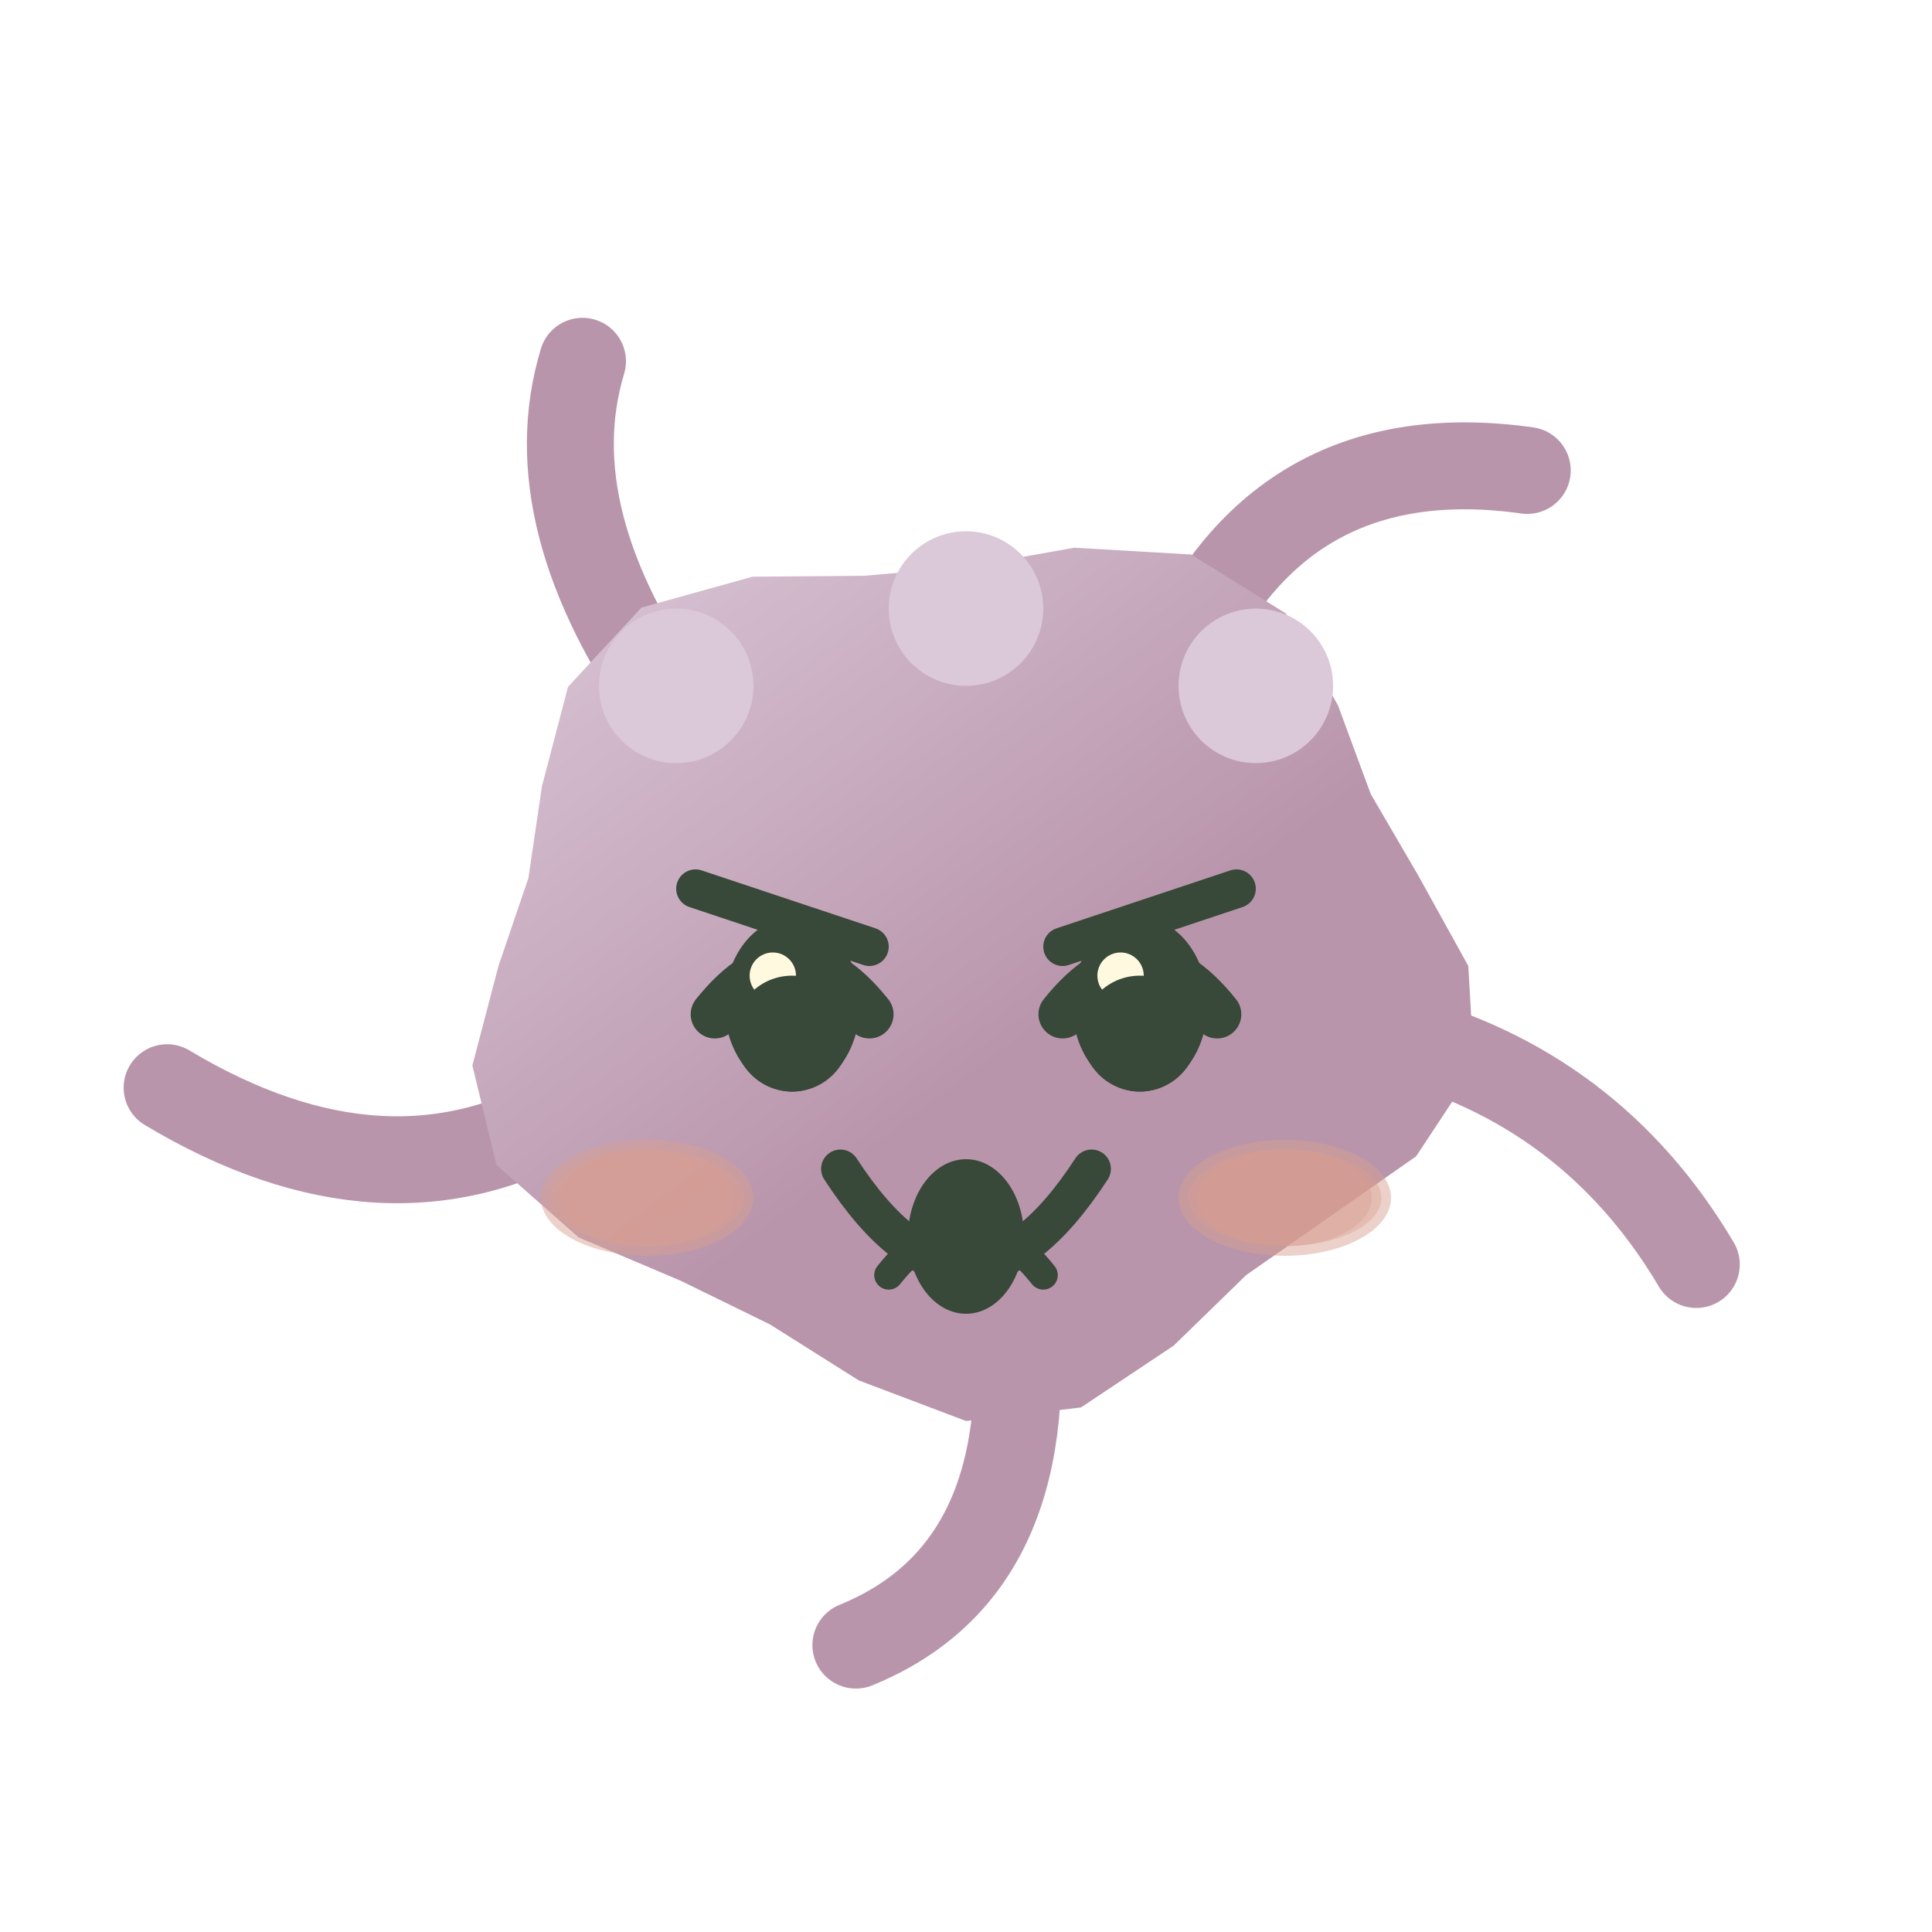
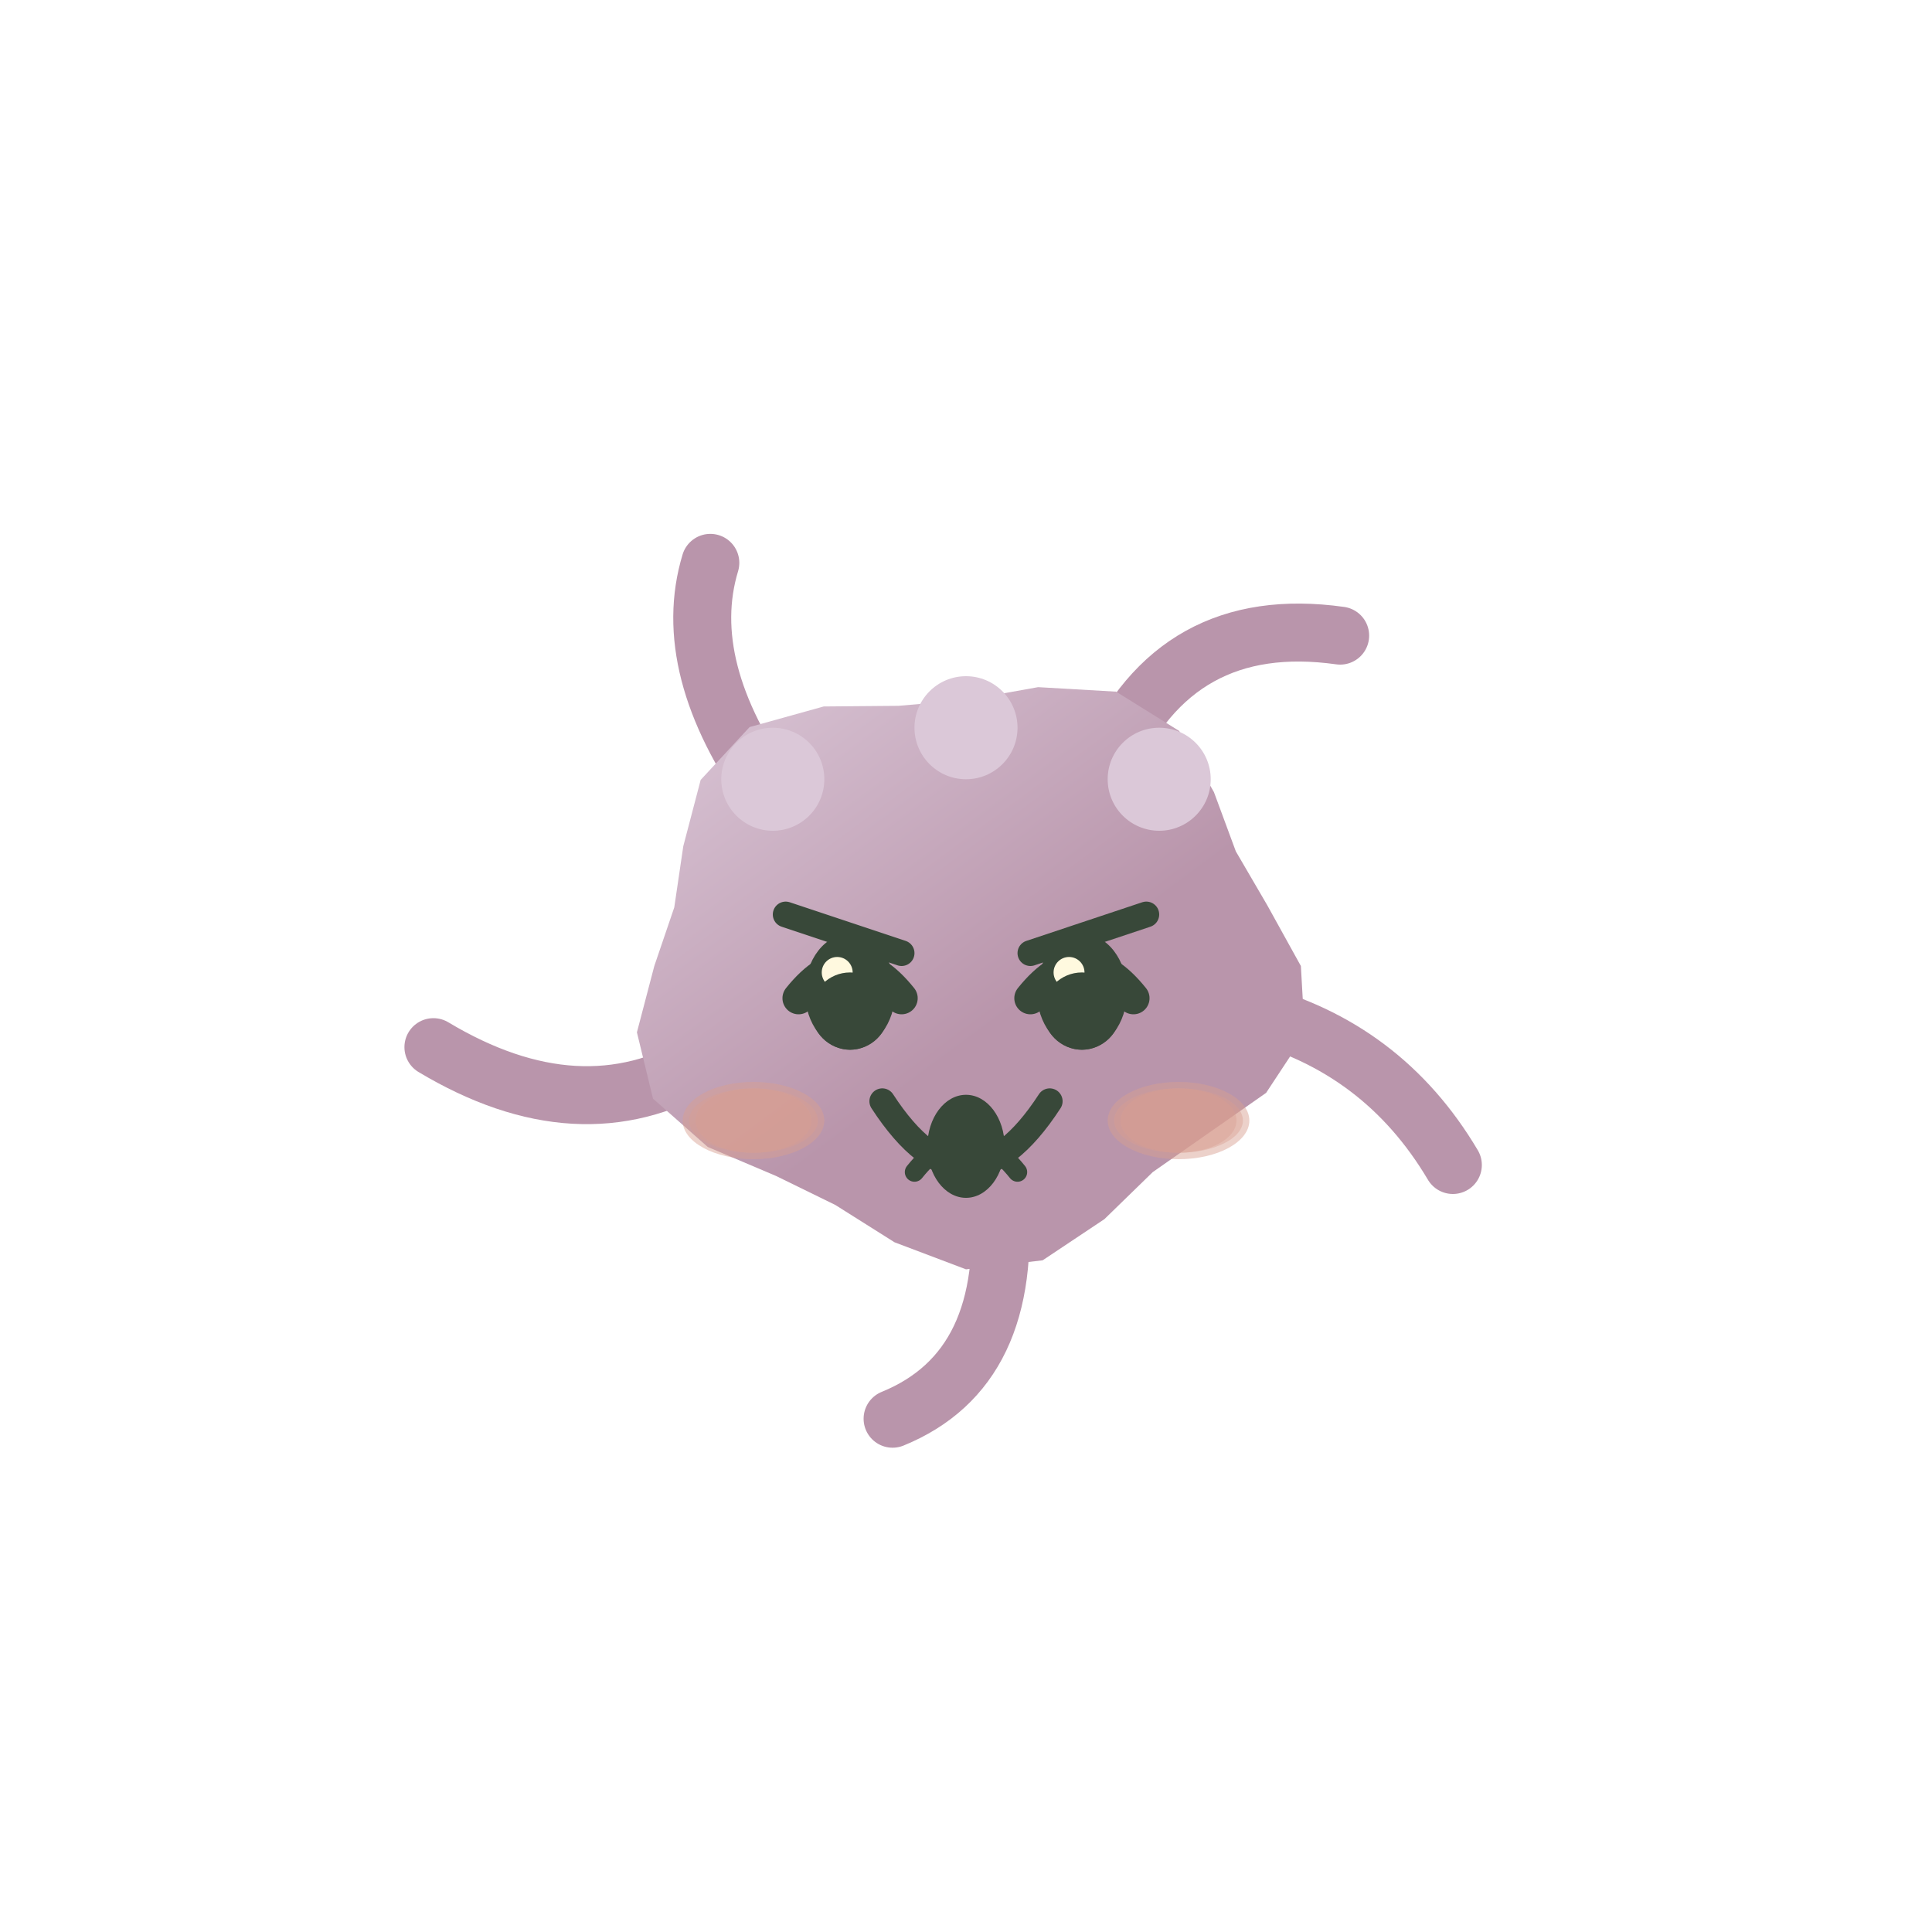
<svg xmlns="http://www.w3.org/2000/svg" width="200" height="200" viewBox="0 0 200 200">
  <defs>
    <linearGradient id="body-gradient" gradientUnits="objectBoundingBox" x1="0%" y1="0%" x2="85%" y2="100%">
      <stop offset="0" stop-color="#dbc8d8" />
      <stop offset="0.6" stop-color="#b995ab" />
      <stop offset="1" stop-color="#b995ab" />
    </linearGradient>
  </defs>
-   <g id="body">
+   <g id="body" transform="translate(33.33333 33.33333) scale(0.6666667)">
    <path id="tentacle-0" d="M144.1 107.2 Q164.7 112.5 175.6 130.9" fill="none" stroke="#b995ab" stroke-width="9" stroke-linecap="round" />
    <path id="tentacle-1" d="M105.1 135.8 Q107.5 162.6 88.6 170.3" fill="none" stroke="#b995ab" stroke-width="9" stroke-linecap="round" />
    <path id="tentacle-2" d="M59.1 115.0 Q40.0 126.2 17.3 112.6" fill="none" stroke="#b995ab" stroke-width="9" stroke-linecap="round" />
    <path id="tentacle-3" d="M69.6 73.5 Q55.4 53.6 60.3 37.4" fill="none" stroke="#b995ab" stroke-width="9" stroke-linecap="round" />
    <path id="tentacle-4" d="M122.1 68.7 Q132.5 45.1 158.1 48.7" fill="none" stroke="#b995ab" stroke-width="9" stroke-linecap="round" />
    <path id="shell" d="M152.0 100.0 L152.6 110.6 L146.6 119.7 L137.3 126.2 L129.0 132.0 L121.5 139.3 L111.9 145.7 L100.0 147.1 L88.9 142.9 L79.7 137.1 L70.5 132.6 L59.9 128.1 L51.4 120.6 L48.9 110.3 L51.6 100.0 L54.7 90.9 L56.1 81.4 L58.8 71.1 L66.4 62.9 L77.9 59.7 L89.5 59.6 L100.0 58.7 L111.2 56.7 L123.3 57.4 L133.1 63.5 L138.5 73.0 L141.9 82.2 L146.8 90.6 Z" fill="url(#body-gradient)" />
    <circle id="spot-0" cx="70" cy="71" r="8" fill="#dbc8d8" />
    <circle id="spot-1" cx="100" cy="63" r="8" fill="#dbc8d8" />
    <circle id="spot-2" cx="130" cy="71" r="8" fill="#dbc8d8" />
  </g>
-   <g id="face-neutral">
+   <g id="face-neutral" transform="translate(33.33333 33.33333) scale(0.6666667)">
    <circle id="neutral-eye-left" cx="82" cy="105" r="6" fill="#384839" />
    <circle id="neutral-eye-right" cx="118" cy="105" r="6" fill="#384839" />
    <circle id="neutral-eye-glint-left" cx="80" cy="102" r="1.8" fill="#fff9df" />
    <circle id="neutral-eye-glint-right" cx="116" cy="102" r="1.8" fill="#fff9df" />
    <path id="neutral-smile" d="M92 127 Q100 133 108 127" fill="none" stroke="#384839" stroke-width="3" stroke-linecap="round" />
    <ellipse id="neutral-blush-left" cx="67" cy="124" rx="10" ry="5" fill="#d89e91" opacity=".42" />
    <ellipse id="neutral-blush-right" cx="133" cy="124" rx="10" ry="5" fill="#d89e91" opacity=".42" />
  </g>
-   <g id="face-happy">
+   <g id="face-happy" transform="translate(33.33333 33.33333) scale(0.6666667)">
    <path id="happy-eye-left" d="M74 105 Q82 95 90 105" fill="none" stroke="#384839" stroke-width="5" stroke-linecap="round" />
    <path id="happy-eye-right" d="M110 105 Q118 95 126 105" fill="none" stroke="#384839" stroke-width="5" stroke-linecap="round" />
    <path id="happy-smile" d="M87 121 Q100 141 113 121" fill="none" stroke="#384839" stroke-width="4" stroke-linecap="round" />
    <ellipse id="happy-blush-left" cx="67" cy="124" rx="11" ry="6" fill="#d89e91" opacity=".48" />
    <ellipse id="happy-blush-right" cx="133" cy="124" rx="11" ry="6" fill="#d89e91" opacity=".48" />
  </g>
-   <g id="face-surprised">
+   <g id="face-surprised" transform="translate(33.33333 33.33333) scale(0.6666667)">
    <ellipse id="surprised-eye-left" cx="82" cy="104" rx="7" ry="9" fill="#384839" />
    <ellipse id="surprised-eye-right" cx="118" cy="104" rx="7" ry="9" fill="#384839" />
    <circle id="surprised-eye-glint-left" cx="80" cy="101" r="2.4" fill="#fff9df" />
    <circle id="surprised-eye-glint-right" cx="116" cy="101" r="2.4" fill="#fff9df" />
    <ellipse id="surprised-mouth" cx="100" cy="128" rx="6" ry="8" fill="#384839" />
    <ellipse id="surprised-blush-left" cx="67" cy="124" rx="9" ry="5" fill="#d89e91" opacity=".4" />
    <ellipse id="surprised-blush-right" cx="133" cy="124" rx="9" ry="5" fill="#d89e91" opacity=".4" />
  </g>
-   <g id="face-angry">
+   <g id="face-angry" transform="translate(33.33333 33.33333) scale(0.6666667)">
    <circle id="angry-eye-left" cx="82" cy="107" r="6" fill="#384839" />
    <circle id="angry-eye-right" cx="118" cy="107" r="6" fill="#384839" />
    <path id="angry-brow-left" d="M72 92 L90 98" stroke="#384839" stroke-width="4" stroke-linecap="round" />
    <path id="angry-brow-right" d="M128 92 L110 98" stroke="#384839" stroke-width="4" stroke-linecap="round" />
    <path id="angry-frown" d="M92 132 Q100 122 108 132" fill="none" stroke="#384839" stroke-width="3" stroke-linecap="round" />
  </g>
</svg>
